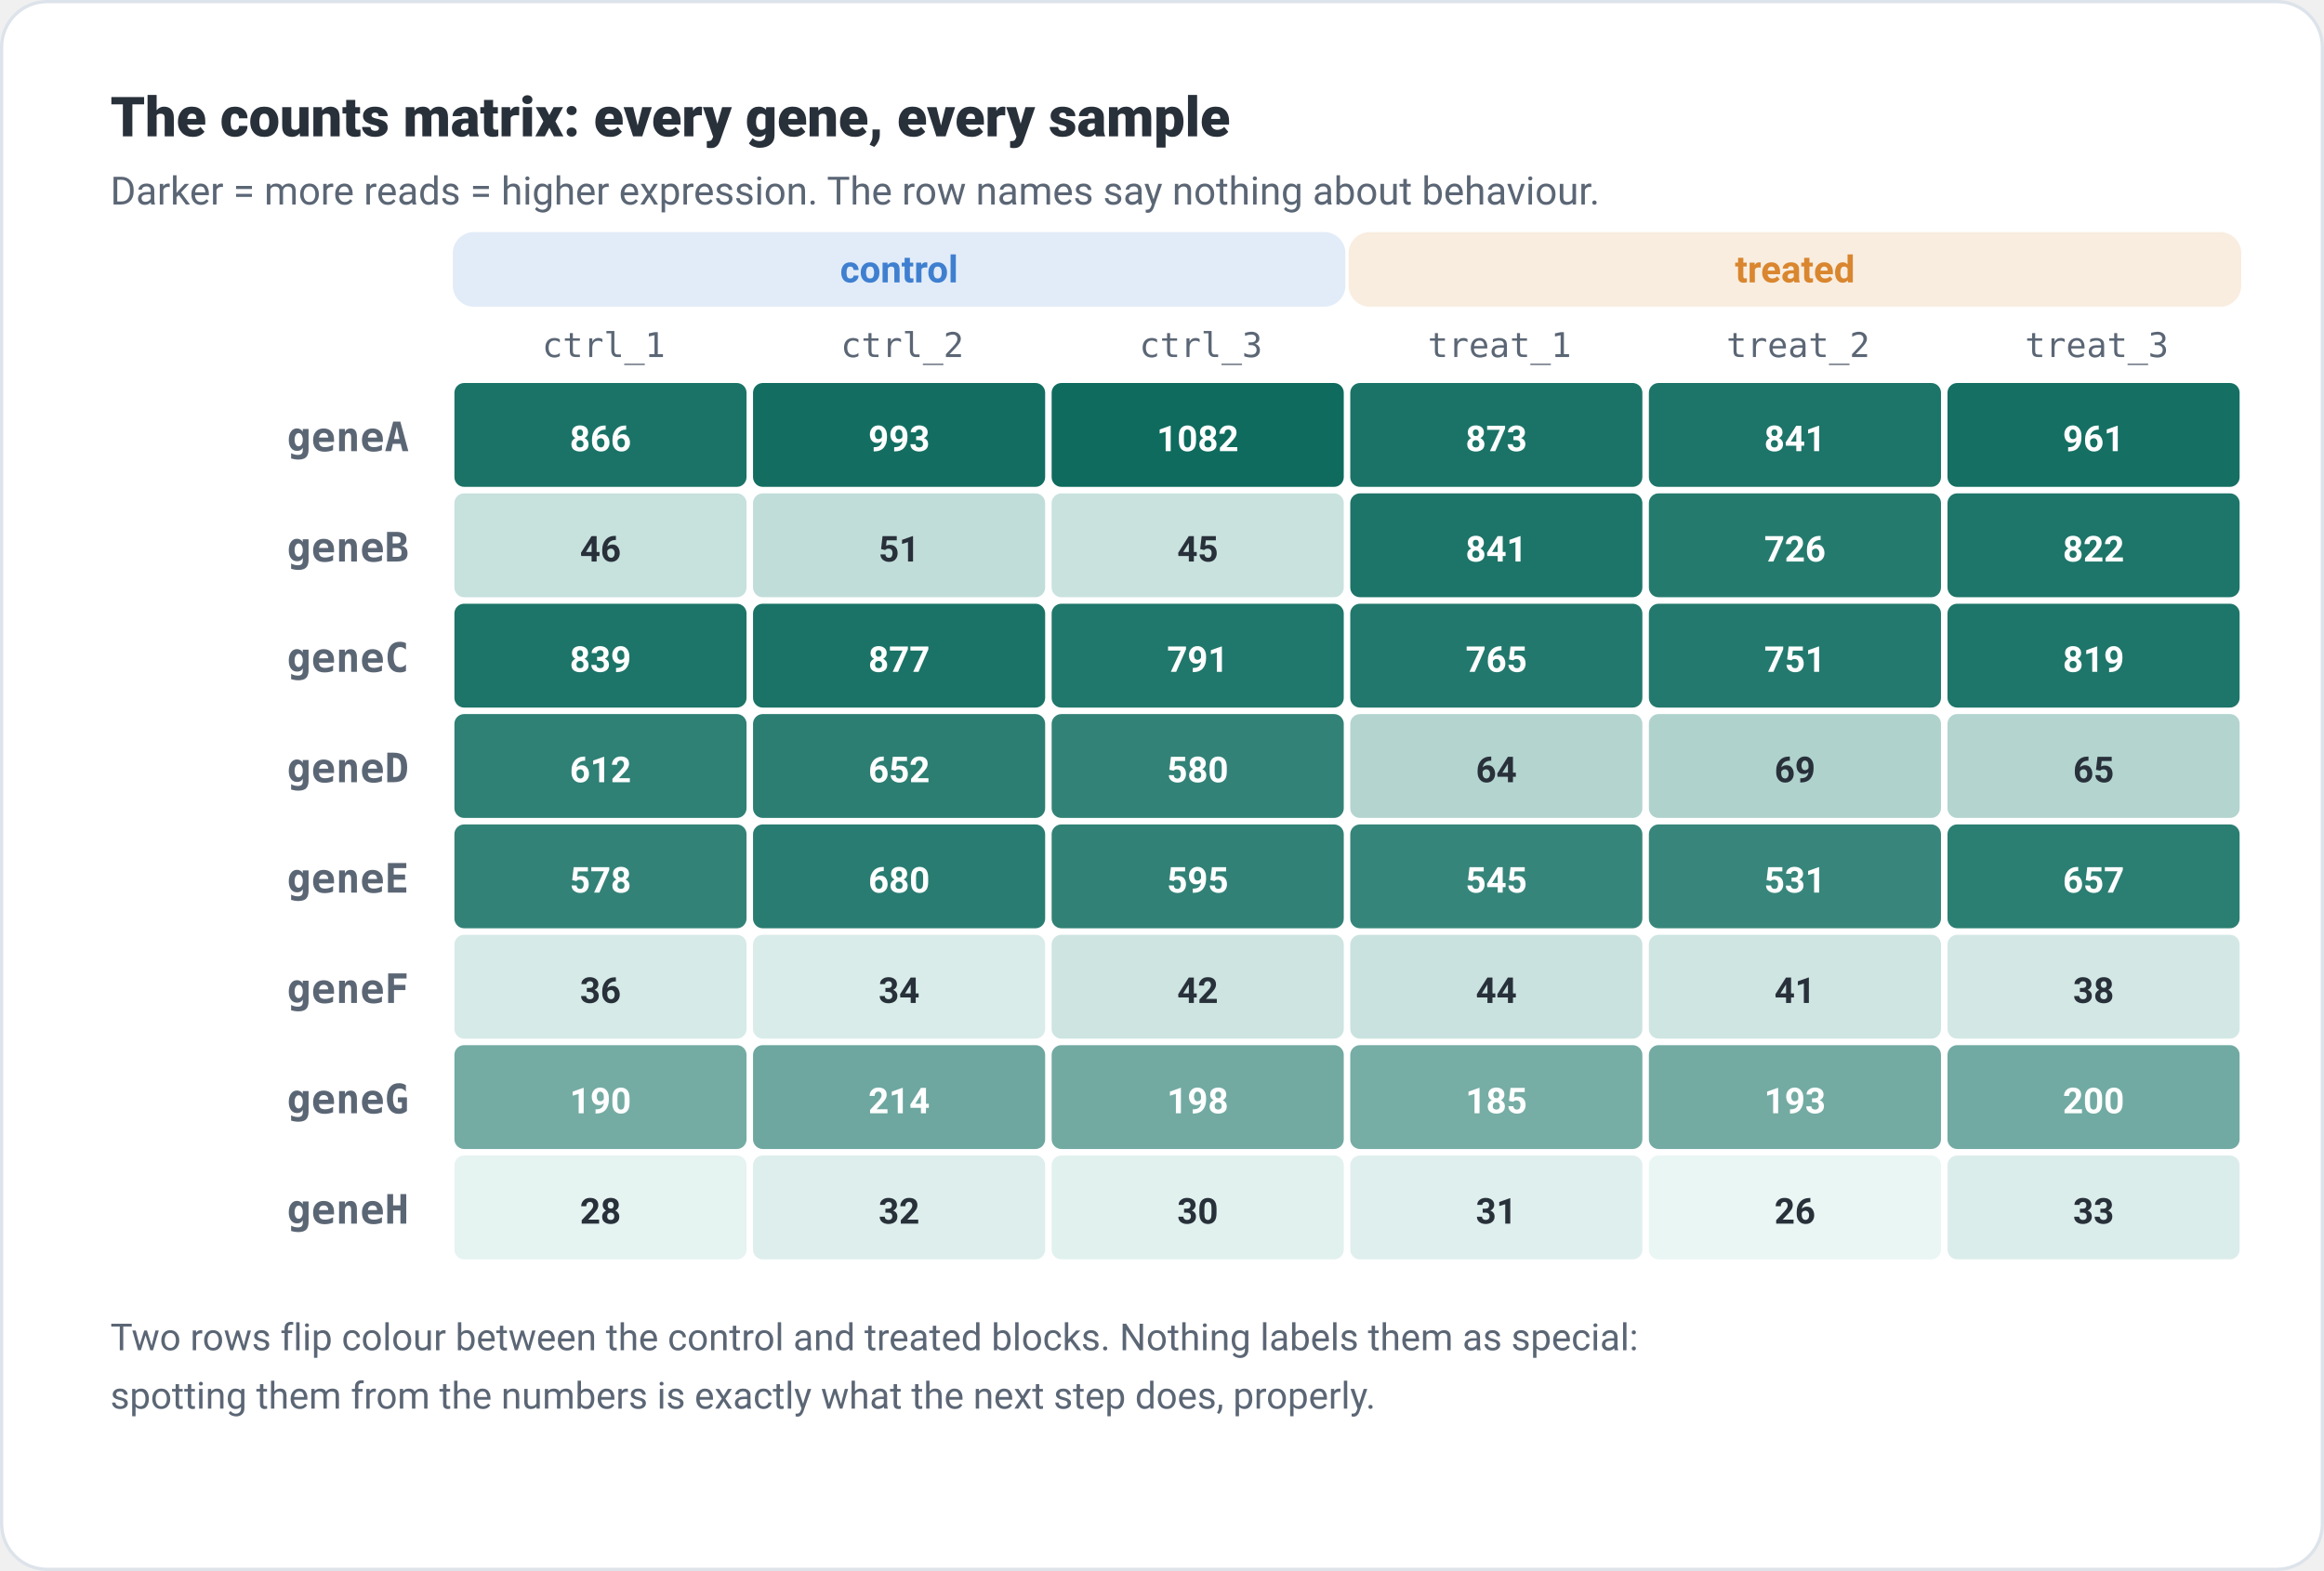
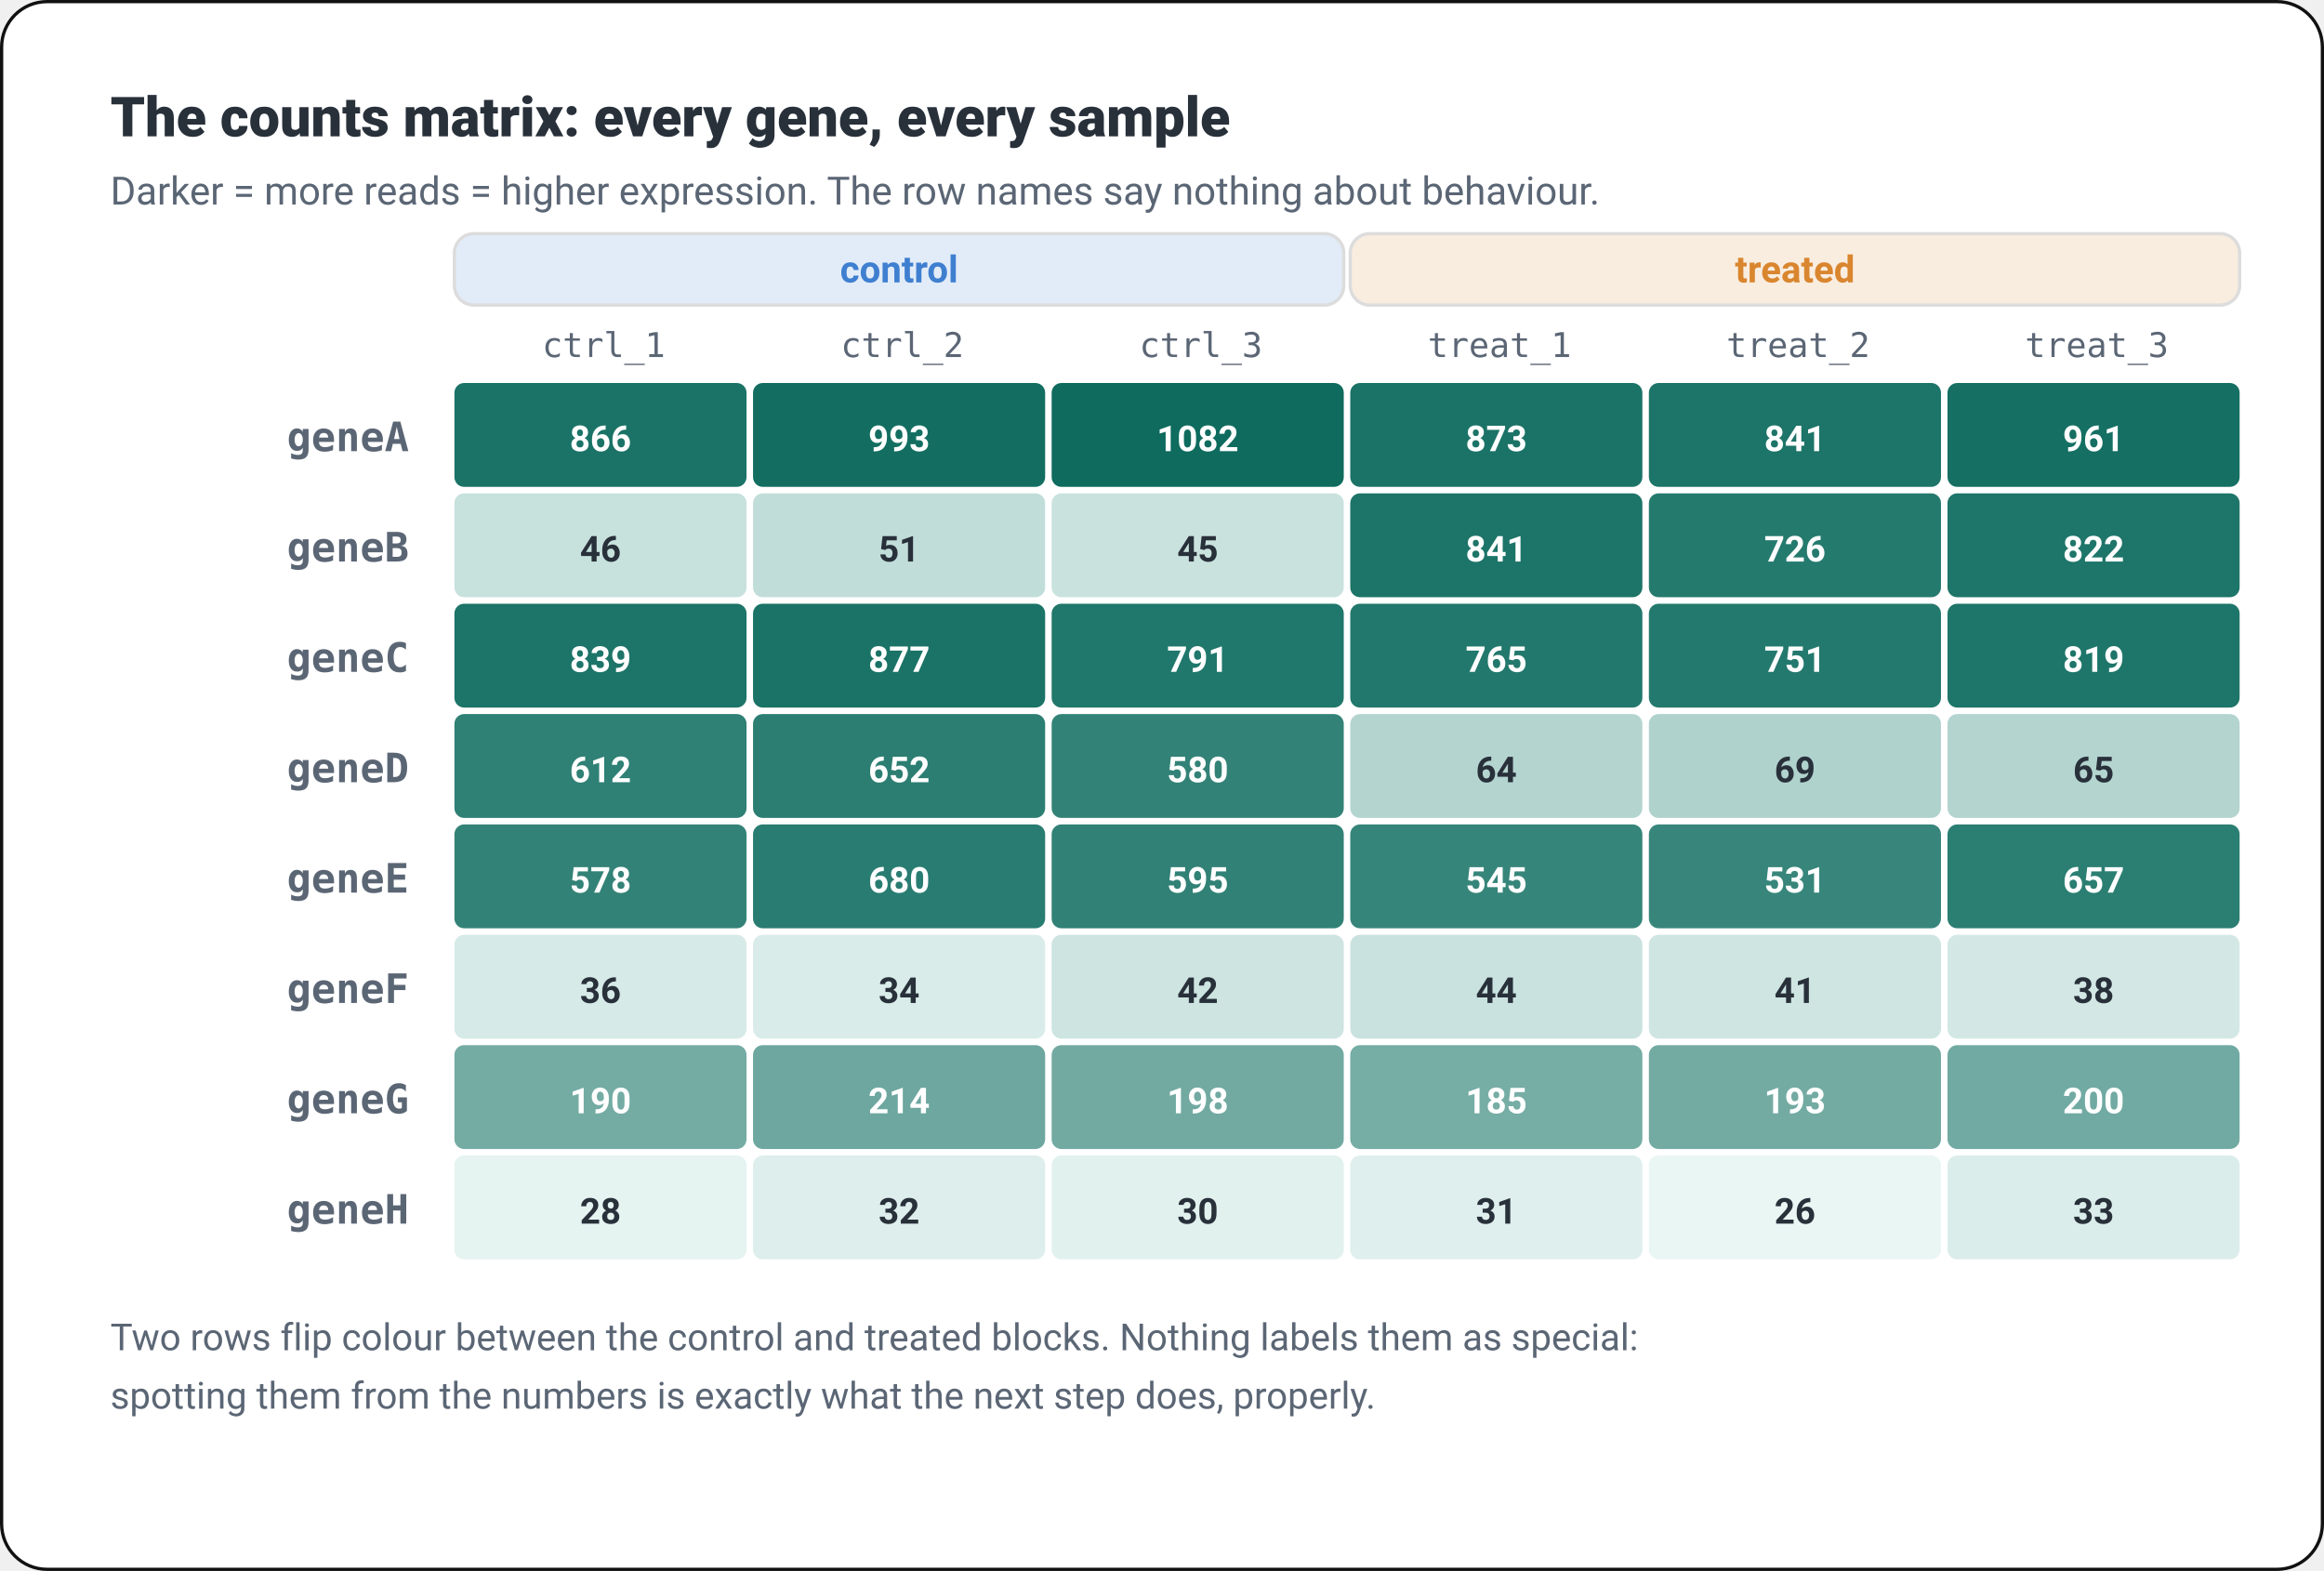
<svg xmlns="http://www.w3.org/2000/svg" viewBox="0 0 716 484" font-family="-apple-system, BlinkMacSystemFont, Segoe UI, Roboto, Helvetica, Arial, sans-serif" role="img" aria-label="A counts matrix heatmap: eight genes (neutral names geneA to geneH) by six samples, three control and three treated. Most genes hold a steady colour across all six samples. Two rows, geneB and geneD, flip colour between the control and treated blocks.">
-   <rect x="0.5" y="0.5" width="715" height="483" rx="14" fill="#ffffff" stroke="#dde3ea" />
+   <rect x="0.5" y="0.5" width="715" height="483" rx="14" fill="#ffffff" stroke="#111111" />
  <text x="34" y="42" font-size="17" font-weight="800" fill="#28303a">The counts matrix: every gene, every sample</text>
  <text x="34" y="63" font-size="12" fill="#5b6675">Darker = more reads = higher expression. The row names say nothing about behaviour.</text>
-   <rect x="140" y="72" width="274" height="22" rx="6" fill="#3f7fd0" opacity="0.15" stroke="#3f7fd0" />
+   <rect x="140" y="72" width="274" height="22" rx="6" fill="#3f7fd0" opacity="0.15" stroke="#111111" />
  <text x="277" y="87" text-anchor="middle" font-size="11.5" font-weight="700" fill="#3f7fd0">control</text>
-   <rect x="416" y="72" width="274" height="22" rx="6" fill="#d9862f" opacity="0.15" stroke="#d9862f" />
+   <rect x="416" y="72" width="274" height="22" rx="6" fill="#d9862f" opacity="0.15" stroke="#111111" />
  <text x="553" y="87" text-anchor="middle" font-size="11.5" font-weight="700" fill="#d9862f">treated</text>
  <text x="186" y="110" text-anchor="middle" font-size="10.5" fill="#5b6675" font-family="ui-monospace, Menlo, monospace">ctrl_1</text>
  <text x="278" y="110" text-anchor="middle" font-size="10.5" fill="#5b6675" font-family="ui-monospace, Menlo, monospace">ctrl_2</text>
  <text x="370" y="110" text-anchor="middle" font-size="10.5" fill="#5b6675" font-family="ui-monospace, Menlo, monospace">ctrl_3</text>
  <text x="462" y="110" text-anchor="middle" font-size="10.5" fill="#5b6675" font-family="ui-monospace, Menlo, monospace">treat_1</text>
  <text x="554" y="110" text-anchor="middle" font-size="10.5" fill="#5b6675" font-family="ui-monospace, Menlo, monospace">treat_2</text>
  <text x="646" y="110" text-anchor="middle" font-size="10.5" fill="#5b6675" font-family="ui-monospace, Menlo, monospace">treat_3</text>
  <text x="126" y="139" text-anchor="end" font-size="12.5" font-weight="700" fill="#5b6675" font-family="ui-monospace, Menlo, monospace">geneA</text>
  <rect x="140" y="118" width="90" height="32" rx="3" fill="rgb(27,115,103)" />
  <text x="185" y="139" text-anchor="middle" font-size="11" font-weight="600" fill="#ffffff">866</text>
  <rect x="232" y="118" width="90" height="32" rx="3" fill="rgb(19,110,97)" />
  <text x="277" y="139" text-anchor="middle" font-size="11" font-weight="600" fill="#ffffff">993</text>
  <rect x="324" y="118" width="90" height="32" rx="3" fill="rgb(14,107,94)" />
  <text x="369" y="139" text-anchor="middle" font-size="11" font-weight="600" fill="#ffffff">1082</text>
  <rect x="416" y="118" width="90" height="32" rx="3" fill="rgb(27,115,103)" />
  <text x="461" y="139" text-anchor="middle" font-size="11" font-weight="600" fill="#ffffff">873</text>
  <rect x="508" y="118" width="90" height="32" rx="3" fill="rgb(29,116,104)" />
  <text x="553" y="139" text-anchor="middle" font-size="11" font-weight="600" fill="#ffffff">841</text>
  <rect x="600" y="118" width="90" height="32" rx="3" fill="rgb(21,111,99)" />
  <text x="645" y="139" text-anchor="middle" font-size="11" font-weight="600" fill="#ffffff">961</text>
  <text x="126" y="173" text-anchor="end" font-size="12.5" font-weight="700" fill="#5b6675" font-family="ui-monospace, Menlo, monospace">geneB</text>
  <rect x="140" y="152" width="90" height="32" rx="3" fill="rgb(199,225,221)" />
  <text x="185" y="173" text-anchor="middle" font-size="11" font-weight="600" fill="#28303a">46</text>
  <rect x="232" y="152" width="90" height="32" rx="3" fill="rgb(193,221,217)" />
  <text x="277" y="173" text-anchor="middle" font-size="11" font-weight="600" fill="#28303a">51</text>
  <rect x="324" y="152" width="90" height="32" rx="3" fill="rgb(201,226,222)" />
  <text x="369" y="173" text-anchor="middle" font-size="11" font-weight="600" fill="#28303a">45</text>
  <rect x="416" y="152" width="90" height="32" rx="3" fill="rgb(29,116,104)" />
  <text x="461" y="173" text-anchor="middle" font-size="11" font-weight="600" fill="#ffffff">841</text>
  <rect x="508" y="152" width="90" height="32" rx="3" fill="rgb(37,122,110)" />
  <text x="553" y="173" text-anchor="middle" font-size="11" font-weight="600" fill="#ffffff">726</text>
  <rect x="600" y="152" width="90" height="32" rx="3" fill="rgb(30,117,105)" />
  <text x="645" y="173" text-anchor="middle" font-size="11" font-weight="600" fill="#ffffff">822</text>
  <text x="126" y="207" text-anchor="end" font-size="12.5" font-weight="700" fill="#5b6675" font-family="ui-monospace, Menlo, monospace">geneC</text>
  <rect x="140" y="186" width="90" height="32" rx="3" fill="rgb(29,116,104)" />
  <text x="185" y="207" text-anchor="middle" font-size="11" font-weight="600" fill="#ffffff">839</text>
  <rect x="232" y="186" width="90" height="32" rx="3" fill="rgb(26,115,102)" />
  <text x="277" y="207" text-anchor="middle" font-size="11" font-weight="600" fill="#ffffff">877</text>
  <rect x="324" y="186" width="90" height="32" rx="3" fill="rgb(32,119,107)" />
  <text x="369" y="207" text-anchor="middle" font-size="11" font-weight="600" fill="#ffffff">791</text>
  <rect x="416" y="186" width="90" height="32" rx="3" fill="rgb(34,120,108)" />
  <text x="461" y="207" text-anchor="middle" font-size="11" font-weight="600" fill="#ffffff">765</text>
  <rect x="508" y="186" width="90" height="32" rx="3" fill="rgb(35,121,109)" />
  <text x="553" y="207" text-anchor="middle" font-size="11" font-weight="600" fill="#ffffff">751</text>
  <rect x="600" y="186" width="90" height="32" rx="3" fill="rgb(30,117,105)" />
  <text x="645" y="207" text-anchor="middle" font-size="11" font-weight="600" fill="#ffffff">819</text>
  <text x="126" y="241" text-anchor="end" font-size="12.5" font-weight="700" fill="#5b6675" font-family="ui-monospace, Menlo, monospace">geneD</text>
  <rect x="140" y="220" width="90" height="32" rx="3" fill="rgb(47,128,117)" />
  <text x="185" y="241" text-anchor="middle" font-size="11" font-weight="600" fill="#ffffff">612</text>
  <rect x="232" y="220" width="90" height="32" rx="3" fill="rgb(44,126,114)" />
  <text x="277" y="241" text-anchor="middle" font-size="11" font-weight="600" fill="#ffffff">652</text>
  <rect x="324" y="220" width="90" height="32" rx="3" fill="rgb(51,130,119)" />
  <text x="369" y="241" text-anchor="middle" font-size="11" font-weight="600" fill="#ffffff">580</text>
  <rect x="416" y="220" width="90" height="32" rx="3" fill="rgb(180,212,208)" />
  <text x="461" y="241" text-anchor="middle" font-size="11" font-weight="600" fill="#28303a">64</text>
  <rect x="508" y="220" width="90" height="32" rx="3" fill="rgb(176,210,205)" />
  <text x="553" y="241" text-anchor="middle" font-size="11" font-weight="600" fill="#28303a">69</text>
  <rect x="600" y="220" width="90" height="32" rx="3" fill="rgb(179,212,207)" />
  <text x="645" y="241" text-anchor="middle" font-size="11" font-weight="600" fill="#28303a">65</text>
  <text x="126" y="275" text-anchor="end" font-size="12.5" font-weight="700" fill="#5b6675" font-family="ui-monospace, Menlo, monospace">geneE</text>
  <rect x="140" y="254" width="90" height="32" rx="3" fill="rgb(51,130,119)" />
  <text x="185" y="275" text-anchor="middle" font-size="11" font-weight="600" fill="#ffffff">578</text>
  <rect x="232" y="254" width="90" height="32" rx="3" fill="rgb(41,124,113)" />
  <text x="277" y="275" text-anchor="middle" font-size="11" font-weight="600" fill="#ffffff">680</text>
  <rect x="324" y="254" width="90" height="32" rx="3" fill="rgb(49,129,118)" />
  <text x="369" y="275" text-anchor="middle" font-size="11" font-weight="600" fill="#ffffff">595</text>
  <rect x="416" y="254" width="90" height="32" rx="3" fill="rgb(54,133,122)" />
  <text x="461" y="275" text-anchor="middle" font-size="11" font-weight="600" fill="#ffffff">545</text>
  <rect x="508" y="254" width="90" height="32" rx="3" fill="rgb(56,134,123)" />
  <text x="553" y="275" text-anchor="middle" font-size="11" font-weight="600" fill="#ffffff">531</text>
  <rect x="600" y="254" width="90" height="32" rx="3" fill="rgb(43,126,114)" />
  <text x="645" y="275" text-anchor="middle" font-size="11" font-weight="600" fill="#ffffff">657</text>
  <text x="126" y="309" text-anchor="end" font-size="12.5" font-weight="700" fill="#5b6675" font-family="ui-monospace, Menlo, monospace">geneF</text>
  <rect x="140" y="288" width="90" height="32" rx="3" fill="rgb(214,234,231)" />
  <text x="185" y="309" text-anchor="middle" font-size="11" font-weight="600" fill="#28303a">36</text>
  <rect x="232" y="288" width="90" height="32" rx="3" fill="rgb(217,236,233)" />
  <text x="277" y="309" text-anchor="middle" font-size="11" font-weight="600" fill="#28303a">34</text>
  <rect x="324" y="288" width="90" height="32" rx="3" fill="rgb(205,228,225)" />
  <text x="369" y="309" text-anchor="middle" font-size="11" font-weight="600" fill="#28303a">42</text>
  <rect x="416" y="288" width="90" height="32" rx="3" fill="rgb(202,226,223)" />
  <text x="461" y="309" text-anchor="middle" font-size="11" font-weight="600" fill="#28303a">44</text>
  <rect x="508" y="288" width="90" height="32" rx="3" fill="rgb(206,229,226)" />
  <text x="553" y="309" text-anchor="middle" font-size="11" font-weight="600" fill="#28303a">41</text>
  <rect x="600" y="288" width="90" height="32" rx="3" fill="rgb(211,232,229)" />
  <text x="645" y="309" text-anchor="middle" font-size="11" font-weight="600" fill="#28303a">38</text>
  <text x="126" y="343" text-anchor="end" font-size="12.5" font-weight="700" fill="#5b6675" font-family="ui-monospace, Menlo, monospace">geneG</text>
  <rect x="140" y="322" width="90" height="32" rx="3" fill="rgb(116,172,164)" />
  <text x="185" y="343" text-anchor="middle" font-size="11" font-weight="600" fill="#ffffff">190</text>
  <rect x="232" y="322" width="90" height="32" rx="3" fill="rgb(109,167,159)" />
  <text x="277" y="343" text-anchor="middle" font-size="11" font-weight="600" fill="#ffffff">214</text>
  <rect x="324" y="322" width="90" height="32" rx="3" fill="rgb(114,170,162)" />
  <text x="369" y="343" text-anchor="middle" font-size="11" font-weight="600" fill="#ffffff">198</text>
  <rect x="416" y="322" width="90" height="32" rx="3" fill="rgb(118,173,165)" />
  <text x="461" y="343" text-anchor="middle" font-size="11" font-weight="600" fill="#ffffff">185</text>
  <rect x="508" y="322" width="90" height="32" rx="3" fill="rgb(115,171,163)" />
  <text x="553" y="343" text-anchor="middle" font-size="11" font-weight="600" fill="#ffffff">193</text>
  <rect x="600" y="322" width="90" height="32" rx="3" fill="rgb(113,170,162)" />
  <text x="645" y="343" text-anchor="middle" font-size="11" font-weight="600" fill="#ffffff">200</text>
  <text x="126" y="377" text-anchor="end" font-size="12.5" font-weight="700" fill="#5b6675" font-family="ui-monospace, Menlo, monospace">geneH</text>
  <rect x="140" y="356" width="90" height="32" rx="3" fill="rgb(229,243,241)" />
  <text x="185" y="377" text-anchor="middle" font-size="11" font-weight="600" fill="#28303a">28</text>
  <rect x="232" y="356" width="90" height="32" rx="3" fill="rgb(221,238,236)" />
  <text x="277" y="377" text-anchor="middle" font-size="11" font-weight="600" fill="#28303a">32</text>
  <rect x="324" y="356" width="90" height="32" rx="3" fill="rgb(225,241,238)" />
  <text x="369" y="377" text-anchor="middle" font-size="11" font-weight="600" fill="#28303a">30</text>
  <rect x="416" y="356" width="90" height="32" rx="3" fill="rgb(223,239,237)" />
  <text x="461" y="377" text-anchor="middle" font-size="11" font-weight="600" fill="#28303a">31</text>
  <rect x="508" y="356" width="90" height="32" rx="3" fill="rgb(233,246,244)" />
  <text x="553" y="377" text-anchor="middle" font-size="11" font-weight="600" fill="#28303a">26</text>
  <rect x="600" y="356" width="90" height="32" rx="3" fill="rgb(219,237,234)" />
  <text x="645" y="377" text-anchor="middle" font-size="11" font-weight="600" fill="#28303a">33</text>
  <text x="34" y="416" font-size="11.5" fill="#5b6675">Two rows flip colour between the control and treated blocks. Nothing labels them as special:</text>
  <text x="34" y="434" font-size="11.5" fill="#5b6675">spotting them from the numbers is exactly what the next step does, properly.</text>
</svg>
